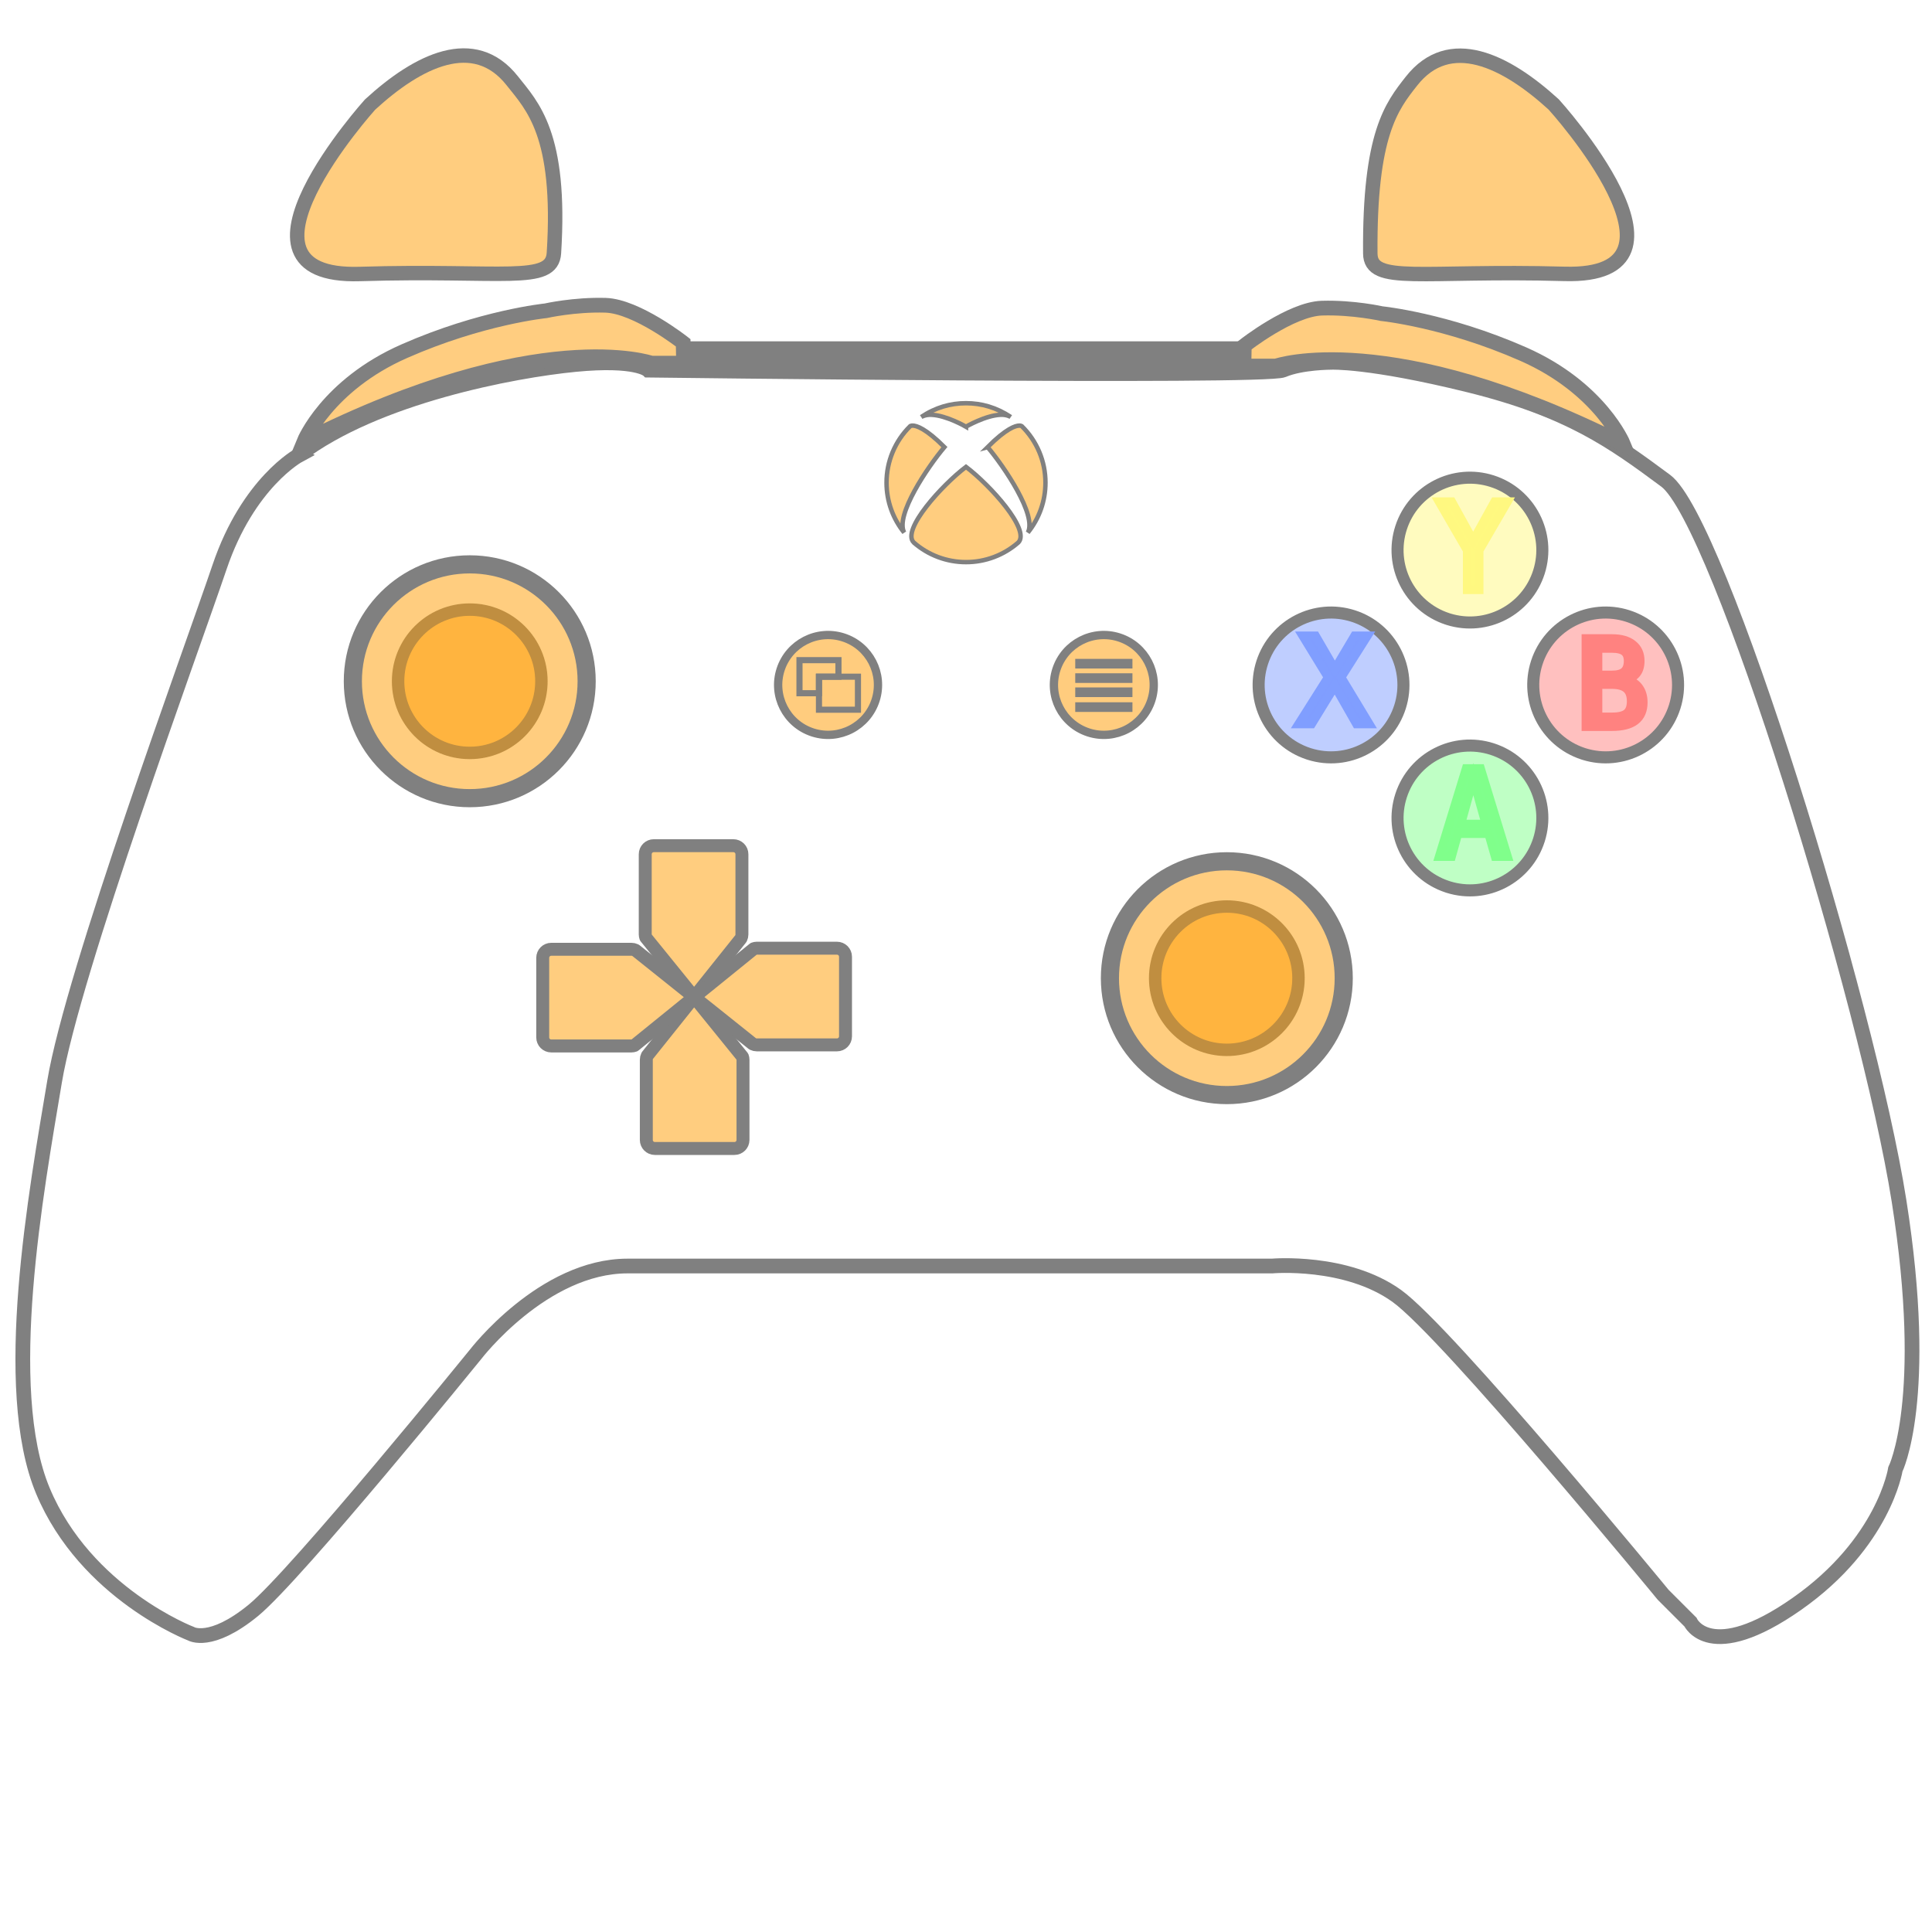
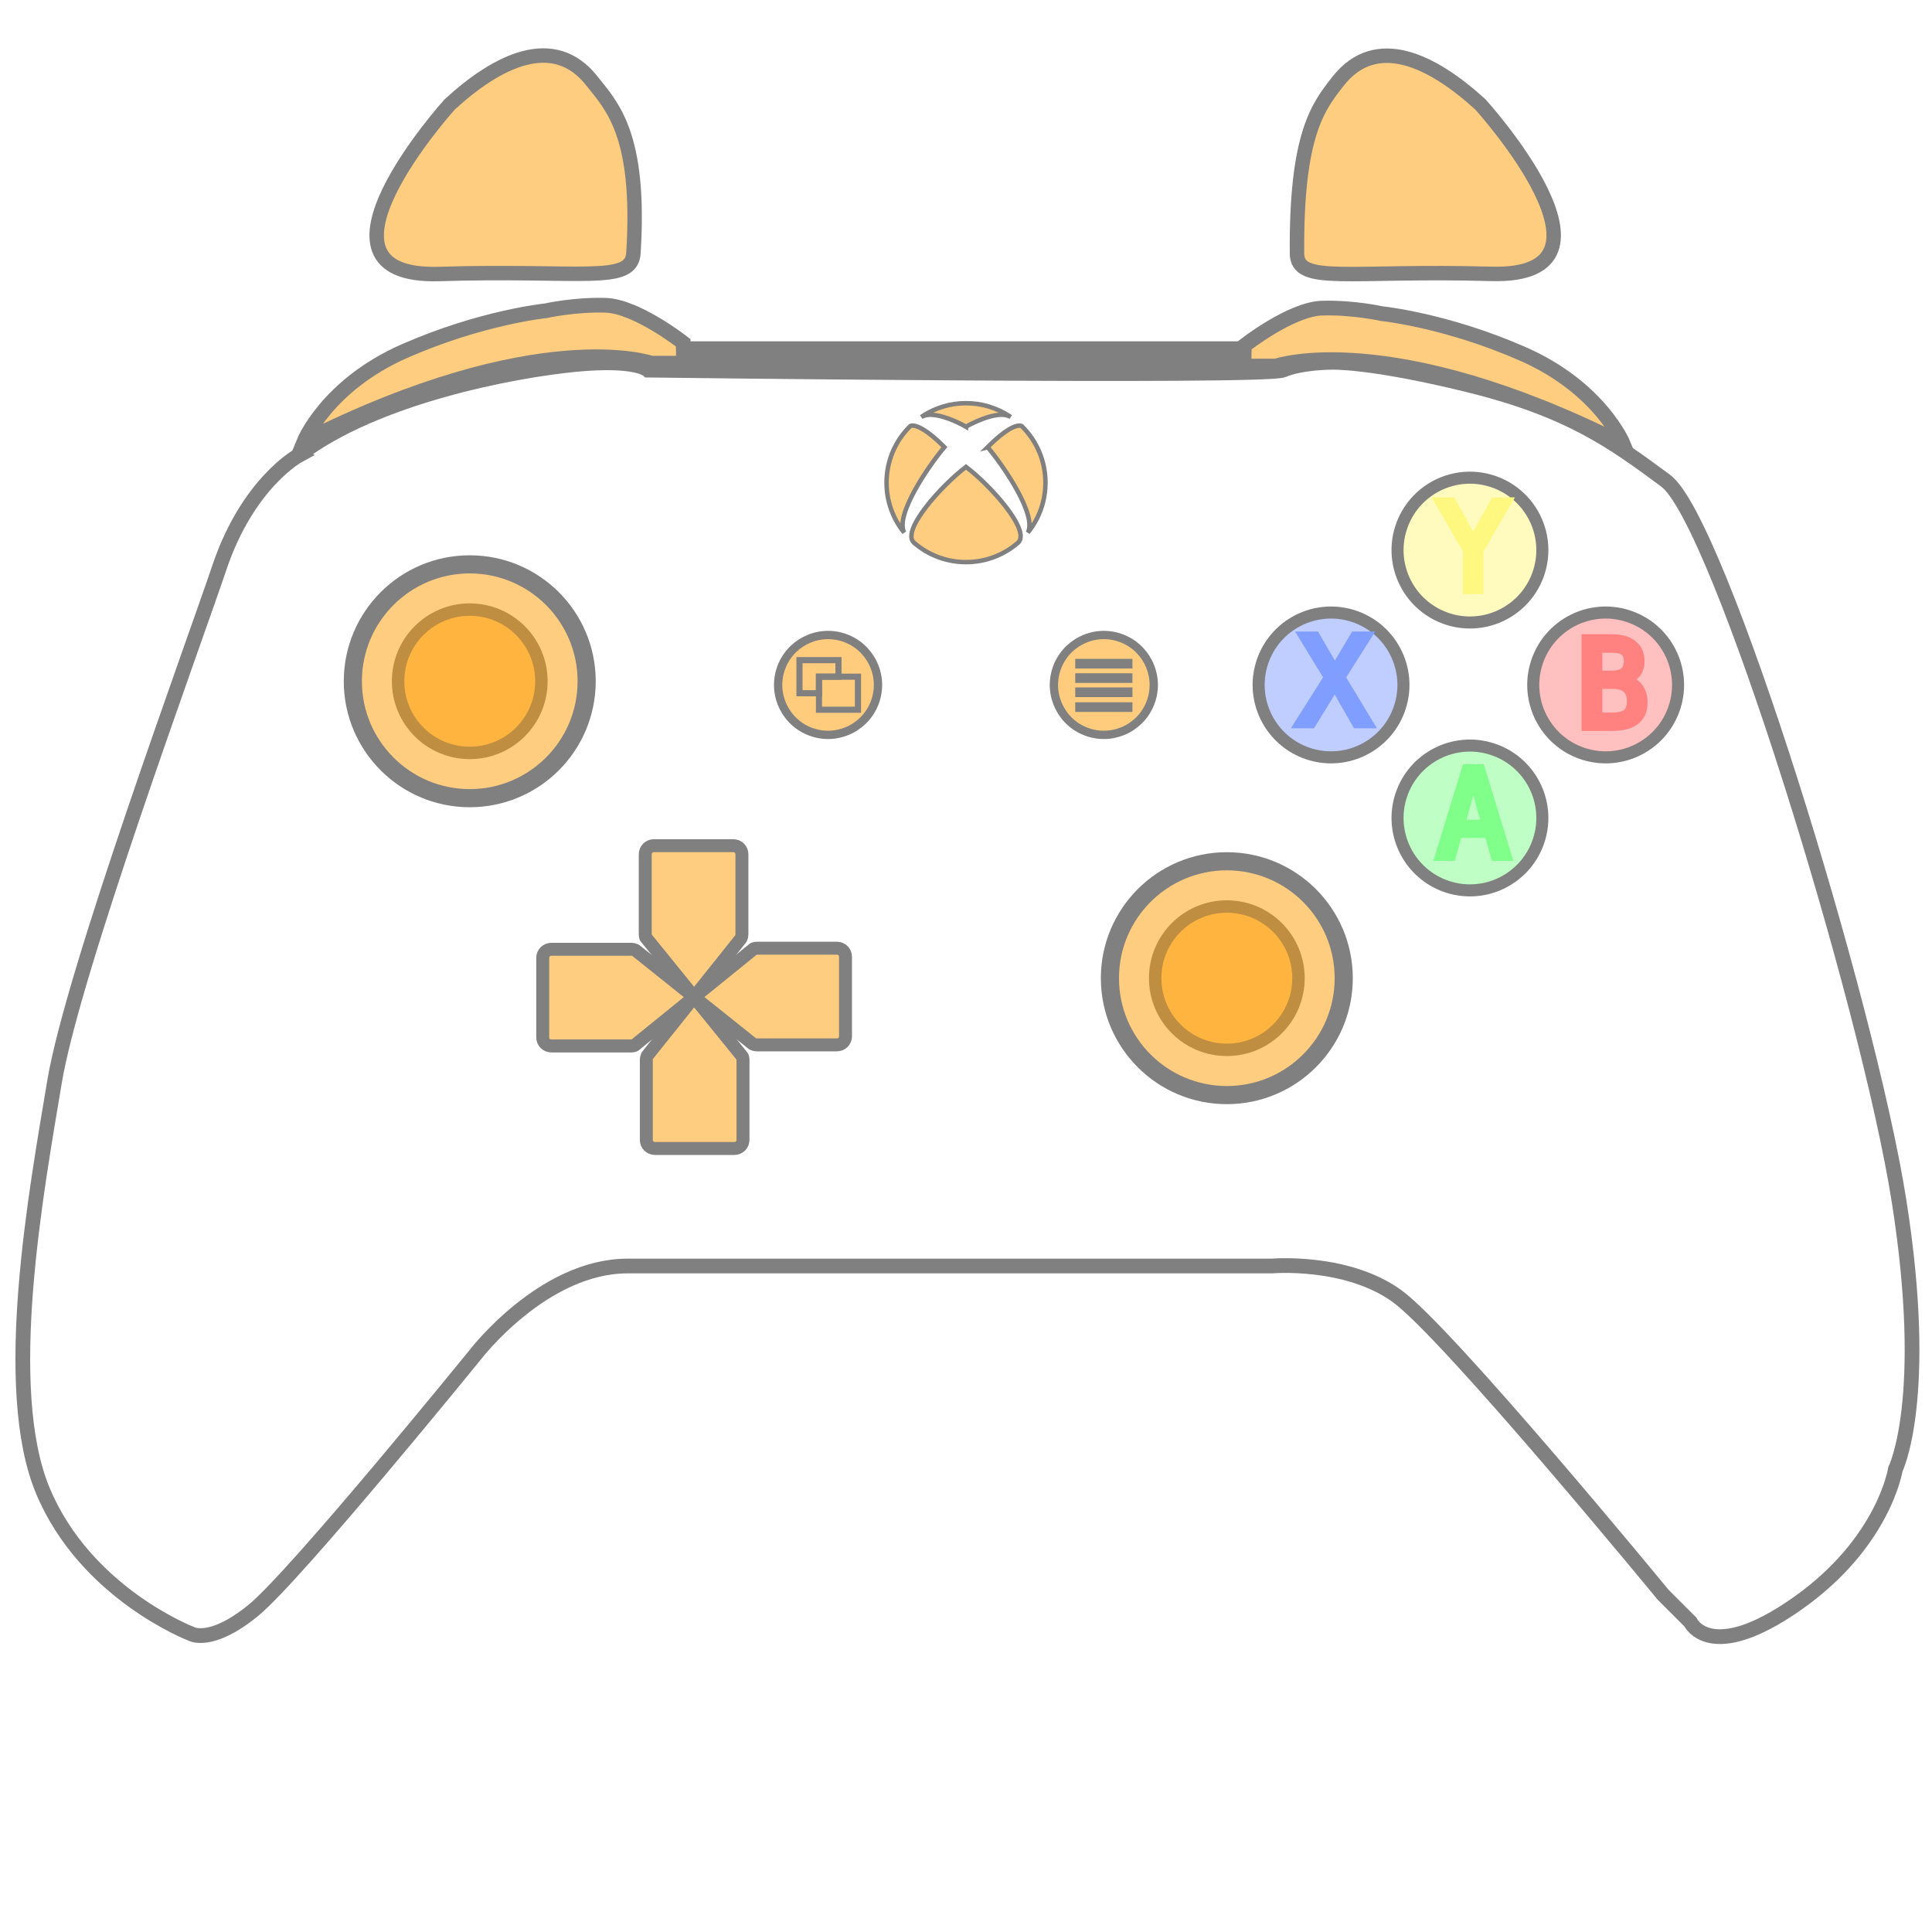
<svg xmlns="http://www.w3.org/2000/svg" width="1024" height="1024" viewBox="0 0 270.933 270.933" version="1.1" id="svg1" xml:space="preserve">
  <defs id="defs1">
    <rect x="915.968" y="118.818" width="71.583" height="85.705" id="rect17" />
    <rect x="915.968" y="118.818" width="10.569" height="21.223" id="rect17-9" />
    <rect x="915.968" y="118.818" width="10.569" height="21.223" id="rect17-9-5" />
    <rect x="915.968" y="118.818" width="71.583" height="85.705" id="rect17-2" />
  </defs>
  <g id="layer1" style="opacity:1" transform="translate(-8.3333297e-7,1.708206)">
    <g id="svg-gamepad_base_frame" style="opacity:1">
      <path style="opacity:1;mix-blend-mode:darken;fill:none;fill-opacity:1;stroke:#808080;stroke-width:2.065;stroke-linejoin:miter;stroke-dasharray:none;stroke-opacity:1;paint-order:normal" d="m 41.908,62.133 c 0,0 -7.106,3.826 -11.115,15.67 C 26.785,89.647 10.204,134.652 7.653,149.958 5.102,165.263 0,192.959 6.013,207.353 c 6.013,14.394 20.772,20.043 20.772,20.043 0,0 2.733,1.64 8.746,-3.28 6.013,-4.92 31.158,-35.895 31.158,-35.895 0,0 9.475,-12.39 21.318,-12.39 11.844,0 90.375,0 90.375,0 0,0 10.386,-0.911 17.492,4.191 7.106,5.102 37.353,41.908 37.353,41.908 l 3.826,3.826 c 0,0 2.733,6.013 14.941,-2.551 12.208,-8.564 13.804,-18.864 13.804,-18.864 0,0 4.896,-9.792 0.515,-37.622 -4.381,-27.83 -25.253,-95.471 -32.726,-101.011 -7.473,-5.54 -13.572,-9.953 -27.602,-13.415 -14.03,-3.462 -19.314,-3.189 -19.314,-3.189 0,0 -4.191,0 -6.742,1.093 -2.551,1.093 -89.034,0 -89.034,0 0,0 -1.611,-1.625 -10.243,-0.788 -8.632,0.837 -27.889,4.444 -38.746,12.723 z" id="path18" />
      <rect style="opacity:1;mix-blend-mode:darken;fill:none;fill-opacity:1;stroke:#808080;stroke-width:2.081;stroke-linejoin:miter;stroke-dasharray:none;stroke-opacity:1;paint-order:normal" id="rect19" width="75.585" height="1.539" x="97.341" y="47.197" ry="0" />
    </g>
    <path style="opacity:1;mix-blend-mode:darken;fill:#ff9c00;fill-opacity:0.497;stroke:#808080;stroke-width:2.065;stroke-linejoin:miter;stroke-dasharray:none;stroke-opacity:1;paint-order:normal" d="m 42.646,60.169 c 0,0 3.221,-7.859 14.044,-12.626 10.823,-4.767 19.842,-5.669 19.842,-5.669 0,0 3.994,-0.902 8.375,-0.773 4.381,0.129 10.898,5.26 10.898,5.26 l 0.053,2.857 H 91.348 c 0,0 -15.847,-5.54 -48.702,10.951 z" id="svg-gamepad-btn-lb" />
    <path style="opacity:1;mix-blend-mode:darken;fill:#ff9c00;fill-opacity:0.497;stroke:#808080;stroke-width:2.065;stroke-linejoin:miter;stroke-dasharray:none;stroke-opacity:1;paint-order:normal" d="m 227.652,60.572 c 0,0 -3.221,-7.859 -14.044,-12.626 -10.823,-4.767 -19.841,-5.669 -19.841,-5.669 0,0 -3.994,-0.902 -8.375,-0.773 -4.381,0.129 -10.898,5.26 -10.898,5.26 l -0.053,2.857 h 4.509 c 0,0 15.847,-5.54 48.702,10.951 z" id="svg-gamepad-btn-rb" />
    <g id="svg-gamepad-leftstick-g" style="opacity:1;mix-blend-mode:darken;stroke-linejoin:miter;paint-order:normal">
      <ellipse style="opacity:1;fill:#ff9c00;fill-opacity:0.503;stroke:#808080;stroke-width:1.743;stroke-linejoin:miter;stroke-dasharray:none;stroke-opacity:1;paint-order:normal" id="svg-gamepad-leftstick" cx="65.875" cy="93.828" rx="10.049" ry="10.049" />
      <circle style="display:inline;opacity:1;fill:#ff9c00;fill-opacity:0.503;stroke:#808080;stroke-width:2.543;stroke-linejoin:miter;stroke-dasharray:none;stroke-opacity:1;paint-order:normal" id="svg-gamepad-btn-leftstick" cx="65.875" cy="93.828" r="16.394" />
    </g>
    <g id="svg-gamepad-rightstick-g" transform="translate(106.1682,41.63848)" style="opacity:1;mix-blend-mode:darken;stroke-linejoin:miter;paint-order:normal">
      <circle style="opacity:1;fill:#ff9c00;fill-opacity:0.503;stroke:#808080;stroke-width:1.743;stroke-linejoin:miter;stroke-dasharray:none;stroke-opacity:1;paint-order:normal" id="svg-gamepad-rightstick" cx="65.875" cy="93.828" r="10.049" />
      <circle style="fill:#ff9c00;fill-opacity:0.503;stroke:#808080;stroke-width:2.543;stroke-linejoin:miter;stroke-dasharray:none;stroke-opacity:1;paint-order:normal" id="svg-gamepad-btn-rightstick" cx="65.875" cy="93.828" r="16.394" />
    </g>
    <path d="m 128.135,74.365 a 11.093,11.093 0 0 0 7.332,2.755 11.105,11.105 0 0 0 7.337,-2.755 c 1.743,-1.775 -4.008,-8.086 -7.337,-10.601 -3.326,2.515 -9.081,8.826 -7.334,10.601 z m 10.362,-13.376 c 2.321,2.75 6.948,9.577 5.641,11.989 a 11.089,11.089 0 0 0 2.47,-6.996 11.095,11.095 0 0 0 -3.315,-7.925 c 0,0 -0.026,-0.02 -0.076,-0.039 a 0.764,0.764 0 0 0 -0.261,-0.042 c -0.55,0 -1.844,0.403 -4.462,3.014 z m -10.78,-2.971 c -0.053,0.019 -0.076,0.038 -0.08,0.039 a 11.101,11.101 0 0 0 -3.313,7.925 c 0,2.651 0.927,5.082 2.47,6.995 -1.299,-2.42 3.325,-9.241 5.647,-11.988 -2.618,-2.613 -3.914,-3.014 -4.462,-3.014 a 0.673,0.673 0 0 0 -0.261,0.043 v -0.002 z m 7.749,0.116 c 0,0 -2.734,-1.6 -4.869,-1.676 -0.839,-0.03 -1.352,0.274 -1.413,0.314 1.992,-1.337 4.109,-1.937 6.269,-1.937 h 0.013 c 2.167,0 4.276,0.599 6.282,1.935 -0.062,-0.042 -0.57,-0.345 -1.411,-0.314 -2.136,0.076 -4.871,1.671 -4.871,1.671 v 0.004 z" p-id="7437" id="svg-gamepad-btn-guide" style="opacity:1;mix-blend-mode:darken;fill:#ff9c00;fill-opacity:0.5;stroke:#808080;stroke-width:0.626;stroke-linejoin:miter;stroke-dasharray:none;stroke-opacity:1;paint-order:normal" />
    <g id="svg-gamepad-btn-select-g" style="opacity:1;fill:none;fill-opacity:0">
      <path style="display:inline;fill:#ff9c00;fill-opacity:0.504;stroke:#808080;stroke-width:1.165;stroke-dasharray:none;stroke-opacity:1" id="svg-gamepad-btn-select" d="m 152.601,100.991 a 7,7 0 0 1 -4.46,-8.815 7,7 0 0 1 8.797,-4.496 7,7 0 0 1 4.531,8.779 7,7 0 0 1 -8.761,4.567 z" />
      <rect style="opacity:1;fill:none;fill-opacity:0;stroke:#808080;stroke-width:1;stroke-dasharray:none;stroke-opacity:1" id="rect16" width="7.022" height="0.354" x="151.286" y="91.187" />
      <rect style="opacity:1;fill:none;fill-opacity:0;stroke:#808080;stroke-width:1;stroke-dasharray:none;stroke-opacity:1" id="rect16-2" width="7.022" height="0.354" x="151.286" y="93.208" />
      <rect style="opacity:1;fill:none;fill-opacity:0;stroke:#808080;stroke-width:1;stroke-dasharray:none;stroke-opacity:1" id="rect16-6" width="7.022" height="0.354" x="151.286" y="95.193" />
      <rect style="opacity:1;fill:none;fill-opacity:0;stroke:#808080;stroke-width:1;stroke-dasharray:none;stroke-opacity:1" id="rect16-1" width="7.022" height="0.354" x="151.286" y="97.275" />
    </g>
    <g id="svg-gamepad-btn-share-g" style="opacity:1;fill:none;fill-opacity:0.497">
      <path style="fill:#ff9c00;fill-opacity:0.504;stroke:#808080;stroke-width:1.165;stroke-dasharray:none;stroke-opacity:1" id="svg-gamepad-btn-share" d="m 113.928,100.991 a 7,7 0 0 1 -4.46,-8.815 7,7 0 0 1 8.797,-4.496 7,7 0 0 1 4.531,8.779 7,7 0 0 1 -8.761,4.567 z" />
      <path d="m 112.115,90.87 v 4.633 h 2.733 v -2.317 h 2.733 v -2.317 z" style="opacity:1;fill:none;fill-opacity:0.497;stroke:#808080;stroke-width:0.86;stroke-opacity:1" id="path11" />
      <path d="m 114.848,93.187 v 2.317 2.317 h 5.466 v -4.633 h -2.733 z" style="fill:none;fill-opacity:0.497;stroke:#808080;stroke-width:0.86;stroke-opacity:1" id="path10" />
    </g>
    <g id="svg-gamepad-btn-west" transform="translate(0.6377301)" style="opacity:1">
      <path style="opacity:1;fill:#809eff;fill-opacity:0.5;stroke:#808080;stroke-width:1.69;stroke-dasharray:none;stroke-opacity:1" id="svg-gamepad-btn-west-frame" d="m 182.837,103.984 a 10.152,10.152 0 0 1 -6.469,-12.784 10.152,10.152 0 0 1 12.758,-6.52 10.152,10.152 0 0 1 6.571,12.732 10.152,10.152 0 0 1 -12.705,6.623 z" />
      <text xml:space="preserve" transform="matrix(1.301978,0,0,1.301978,-1011.226,-69.57763)" id="text16" style="font-style:normal;font-variant:normal;font-weight:normal;font-stretch:normal;font-size:13.006px;font-family:Consolas;-inkscape-font-specification:'Consolas, Normal';font-variant-ligatures:normal;font-variant-caps:normal;font-variant-numeric:normal;font-variant-east-asian:normal;text-align:start;writing-mode:lr-tb;direction:ltr;white-space:pre;shape-inside:url(#rect17);display:inline;opacity:1;fill:#809dff;fill-opacity:1;stroke:#809eff;stroke-width:0.933;stroke-dasharray:none;stroke-opacity:1">
-         <tspan x="915.967" y="130.103" id="tspan5">X
+         <tspan x="915.967" y="130.103" id="tspan1">X
</tspan>
      </text>
    </g>
    <g id="svg-gamepad-btn-north" style="opacity:1">
      <path style="fill:#fff980;fill-opacity:0.5;stroke:#808080;stroke-width:1.69;stroke-dasharray:none;stroke-opacity:1" id="svg-gamepad-btn-north-frame" d="m 202.954,85.072 a 10.152,10.152 0 0 1 -6.469,-12.784 10.152,10.152 0 0 1 12.758,-6.52 10.152,10.152 0 0 1 6.571,12.732 10.152,10.152 0 0 1 -12.705,6.623 z" />
      <text xml:space="preserve" transform="matrix(1.301978,0,0,1.301978,-991.0666,-88.39244)" id="text16-9" style="font-style:normal;font-variant:normal;font-weight:normal;font-stretch:normal;font-size:13.006px;font-family:Consolas;-inkscape-font-specification:'Consolas, Normal';font-variant-ligatures:normal;font-variant-caps:normal;font-variant-numeric:normal;font-variant-east-asian:normal;text-align:start;writing-mode:lr-tb;direction:ltr;white-space:pre;shape-inside:url(#rect17-9);display:inline;opacity:1;fill:#fff980;fill-opacity:1;stroke:#fff880;stroke-width:0.933;stroke-dasharray:none;stroke-opacity:1">
-         <tspan x="915.967" y="130.103" id="tspan6">Y
+         <tspan x="915.967" y="130.103" id="tspan2">Y
</tspan>
      </text>
    </g>
    <g id="svg-gamepad-btn-east" transform="translate(-0.5466258)" style="opacity:1">
      <path style="fill:#ff8280;fill-opacity:0.5;stroke:#808080;stroke-width:1.69;stroke-dasharray:none;stroke-opacity:1" id="svg-gamepad-btn-east-frame" d="m 222.531,103.984 a 10.152,10.152 0 0 1 -6.469,-12.784 10.152,10.152 0 0 1 12.759,-6.52 10.152,10.152 0 0 1 6.572,12.732 10.152,10.152 0 0 1 -12.706,6.623 z" />
      <text xml:space="preserve" transform="matrix(1.301978,0,0,1.301978,-970.9846,-69.20123)" id="text16-9-8" style="font-style:normal;font-variant:normal;font-weight:normal;font-stretch:normal;font-size:13.006px;font-family:Consolas;-inkscape-font-specification:'Consolas, Normal';font-variant-ligatures:normal;font-variant-caps:normal;font-variant-numeric:normal;font-variant-east-asian:normal;text-align:start;writing-mode:lr-tb;direction:ltr;white-space:pre;shape-inside:url(#rect17-9-5);display:inline;fill:#ff8280;fill-opacity:1;stroke:#ff8280;stroke-width:0.933;stroke-dasharray:none;stroke-opacity:1">
-         <tspan x="915.967" y="130.103" id="tspan7">B
+         <tspan x="915.967" y="130.103" id="tspan3">B
</tspan>
      </text>
    </g>
    <g id="svg-gamepad-btn-south" style="opacity:1">
      <path style="fill:#80ff8c;fill-opacity:0.5;stroke:#808080;stroke-width:1.69;stroke-dasharray:none;stroke-opacity:1" id="svg-gamepad-btn-south-frame" d="m 202.954,122.639 a 10.152,10.152 0 0 1 -6.469,-12.784 10.152,10.152 0 0 1 12.758,-6.52 10.152,10.152 0 0 1 6.571,12.732 10.152,10.152 0 0 1 -12.705,6.623 z" />
      <text xml:space="preserve" transform="matrix(1.301978,0,0,1.301978,-991.0527,-50.97715)" id="text16-6" style="font-style:normal;font-variant:normal;font-weight:normal;font-stretch:normal;font-size:13.006px;font-family:Consolas;-inkscape-font-specification:'Consolas, Normal';font-variant-ligatures:normal;font-variant-caps:normal;font-variant-numeric:normal;font-variant-east-asian:normal;text-align:start;writing-mode:lr-tb;direction:ltr;white-space:pre;shape-inside:url(#rect17-2);display:inline;fill:#80ff8c;fill-opacity:1;stroke:#80ff8b;stroke-width:0.933;stroke-dasharray:none;stroke-opacity:1">
-         <tspan x="915.967" y="130.103" id="tspan8">A
+         <tspan x="915.967" y="130.103" id="tspan4">A
</tspan>
      </text>
    </g>
    <g id="g37" style="opacity:1">
      <path d="m 91.685,116.887 c -0.665,0 -1.2,0.535 -1.2,1.2 v 11.247 c 0,0.147 0.028,0.287 0.076,0.417 5.64e-4,0.002 9.79e-4,0.003 0.002,0.005 l 0.482,0.594 6.295,7.767 6.31,-7.894 0.238,-0.298 c 0.013,-0.024 0.026,-0.048 0.038,-0.072 0.075,-0.157 0.117,-0.333 0.117,-0.519 v -11.247 c 0,-0.665 -0.535,-1.2 -1.2,-1.2 z" style="opacity:1;fill:#ff9c00;fill-opacity:0.503;stroke:#808080;stroke-width:1.815;stroke-linejoin:round;stroke-miterlimit:0;stroke-opacity:1" id="svg-gamepad-dpad-up" />
      <path d="m 102.994,159.348 c 0.665,0 1.2,-0.535 1.2,-1.2 v -11.247 c 0,-0.147 -0.028,-0.287 -0.076,-0.417 -5.7e-4,-0.002 -9.8e-4,-0.003 -0.002,-0.005 l -0.482,-0.594 -6.295,-7.767 -6.31,7.894 -0.238,0.298 c -0.013,0.024 -0.026,0.048 -0.038,0.072 -0.075,0.157 -0.117,0.333 -0.117,0.519 v 11.247 c 0,0.665 0.535,1.2 1.2,1.2 z" style="opacity:1;fill:#ff9c00;fill-opacity:0.503;stroke:#808080;stroke-width:1.815;stroke-linejoin:round;stroke-miterlimit:0;stroke-opacity:1" id="svg-gamepad-dpad-down" />
      <path d="m 76.109,143.772 c 0,0.665 0.535,1.2 1.2,1.2 h 11.247 c 0.147,0 0.287,-0.028 0.417,-0.076 0.002,-5.6e-4 0.003,-9.8e-4 0.005,-0.002 l 0.594,-0.482 7.767,-6.295 -7.894,-6.31 -0.298,-0.238 c -0.024,-0.013 -0.048,-0.026 -0.072,-0.038 -0.157,-0.075 -0.333,-0.117 -0.519,-0.117 h -11.247 c -0.665,0 -1.2,0.535 -1.2,1.2 z" style="opacity:1;fill:#ff9c00;fill-opacity:0.503;stroke:#808080;stroke-width:1.815;stroke-linejoin:round;stroke-miterlimit:0;stroke-opacity:1" id="svg-gamepad-dpad-left" />
      <path d="m 118.57,132.462 c 0,-0.665 -0.535,-1.2 -1.2,-1.2 h -11.247 c -0.147,0 -0.287,0.028 -0.417,0.076 -0.002,5.6e-4 -0.003,9.8e-4 -0.005,0.002 l -0.594,0.482 -7.767,6.295 7.894,6.31 0.298,0.238 c 0.024,0.013 0.048,0.026 0.072,0.038 0.157,0.075 0.333,0.117 0.519,0.117 h 11.247 c 0.665,0 1.2,-0.535 1.2,-1.2 z" style="fill:#ff9c00;fill-opacity:0.503;stroke:#808080;stroke-width:1.815;stroke-linejoin:round;stroke-miterlimit:0;stroke-opacity:1" id="svg-gamepad-dpad-right" />
    </g>
-     <path style="fill:#ff9c00;fill-opacity:0.5;stroke:#808080;stroke-width:2.026;stroke-linejoin:round" d="M 51.897,12.957 C 58.614,6.785 66.498,2.863 71.842,9.627 c 2.785,3.524 6.897,7.49 5.838,24.146 -0.28,4.41 -7.134,2.325 -27.235,2.942 -20.548,0.631 1.451,-23.758 1.451,-23.758 z" id="svg-gamepad-lefttrigger" />
-     <path style="fill:#ff9c00;fill-opacity:0.5;stroke:#808080;stroke-width:2.026;stroke-linejoin:round" d="M 217.889,12.945 C 211.155,6.792 203.261,2.891 197.935,9.67 c -2.775,3.532 -5.903,7.417 -5.773,24.161 0.034,4.419 7.14,2.305 27.243,2.868 20.549,0.575 -1.516,-23.753 -1.516,-23.753 z" id="svg-gamepad-righttrigger" />
+     <path style="fill:#ff9c00;fill-opacity:0.5;stroke:#808080;stroke-width:2.026;stroke-linejoin:round" d="M 63.044,12.957 C 69.761,6.785 77.645,2.863 82.989,9.627 85.774,13.151 89.886,17.117 88.828,33.773 88.547,38.183 81.694,36.098 61.593,36.715 41.045,37.345 63.044,12.957 63.044,12.957 Z" id="svg-gamepad-lefttrigger" />
+     <path style="fill:#ff9c00;fill-opacity:0.5;stroke:#808080;stroke-width:2.026;stroke-linejoin:round" d="M 207.61,12.945 C 200.876,6.792 192.982,2.891 187.656,9.67 c -2.775,3.532 -5.903,7.417 -5.773,24.161 0.034,4.419 7.14,2.305 27.243,2.868 20.549,0.575 -1.516,-23.753 -1.516,-23.753 z" id="svg-gamepad-righttrigger" />
  </g>
</svg>
